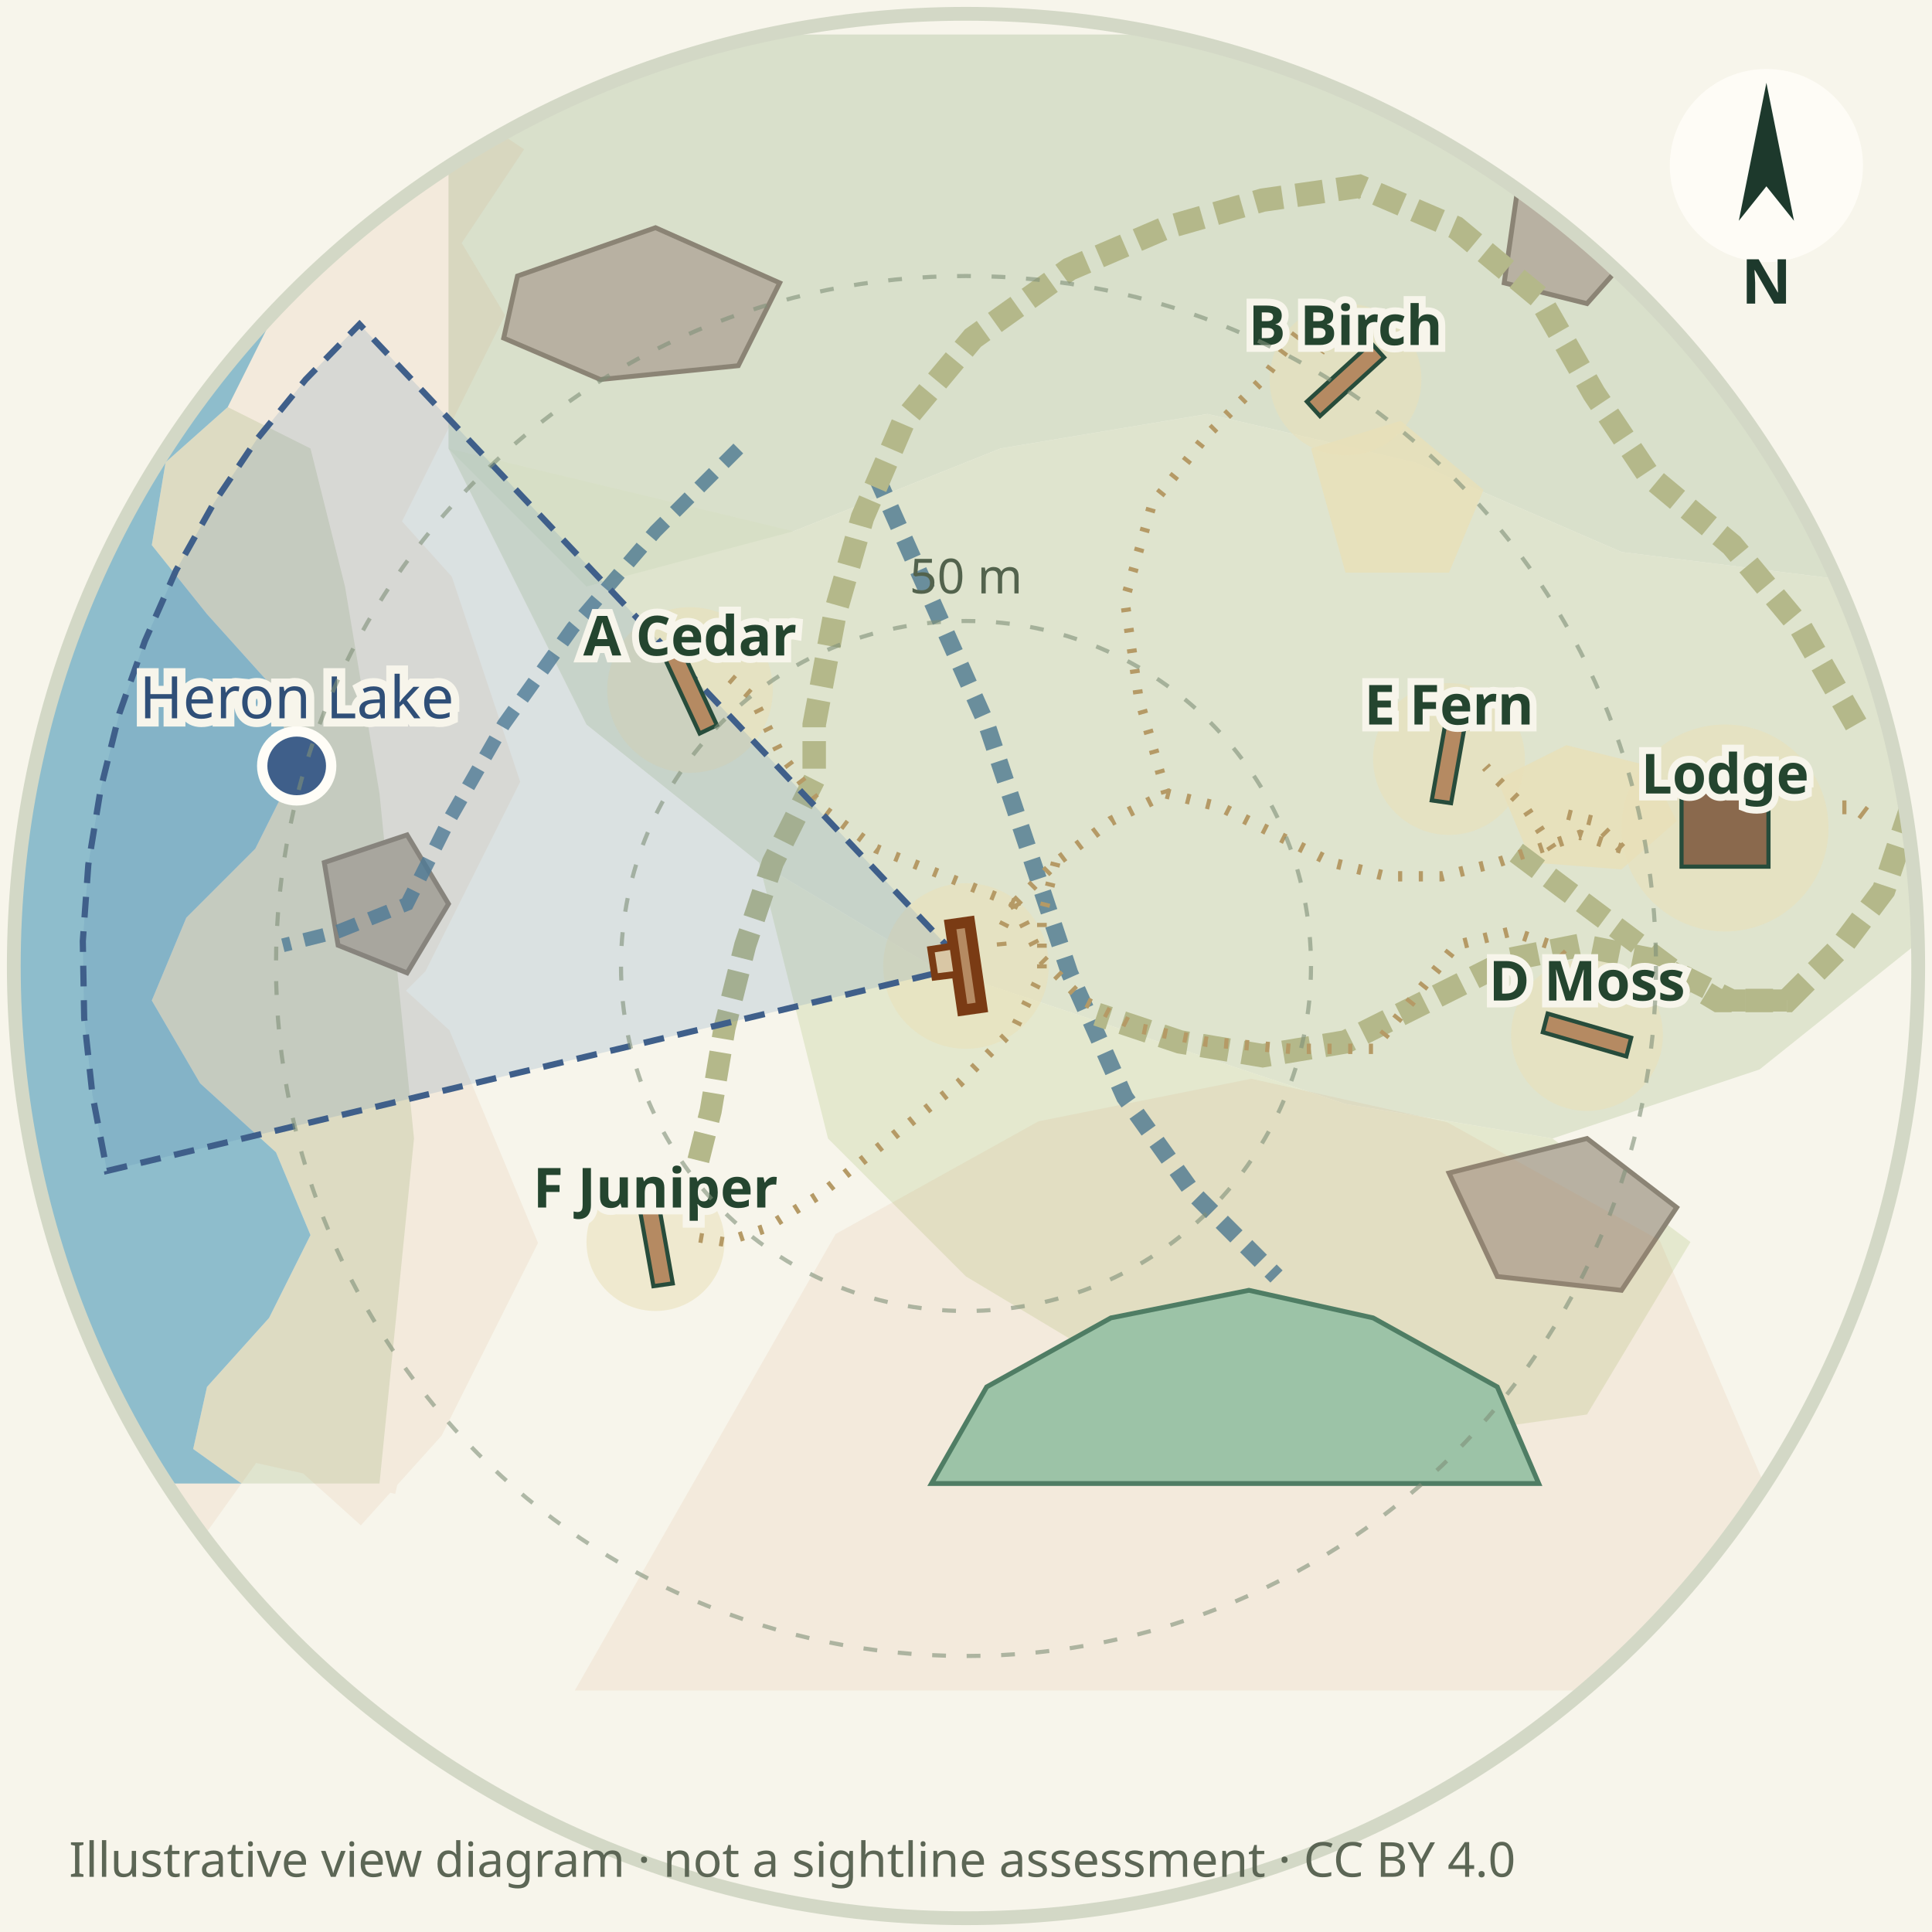
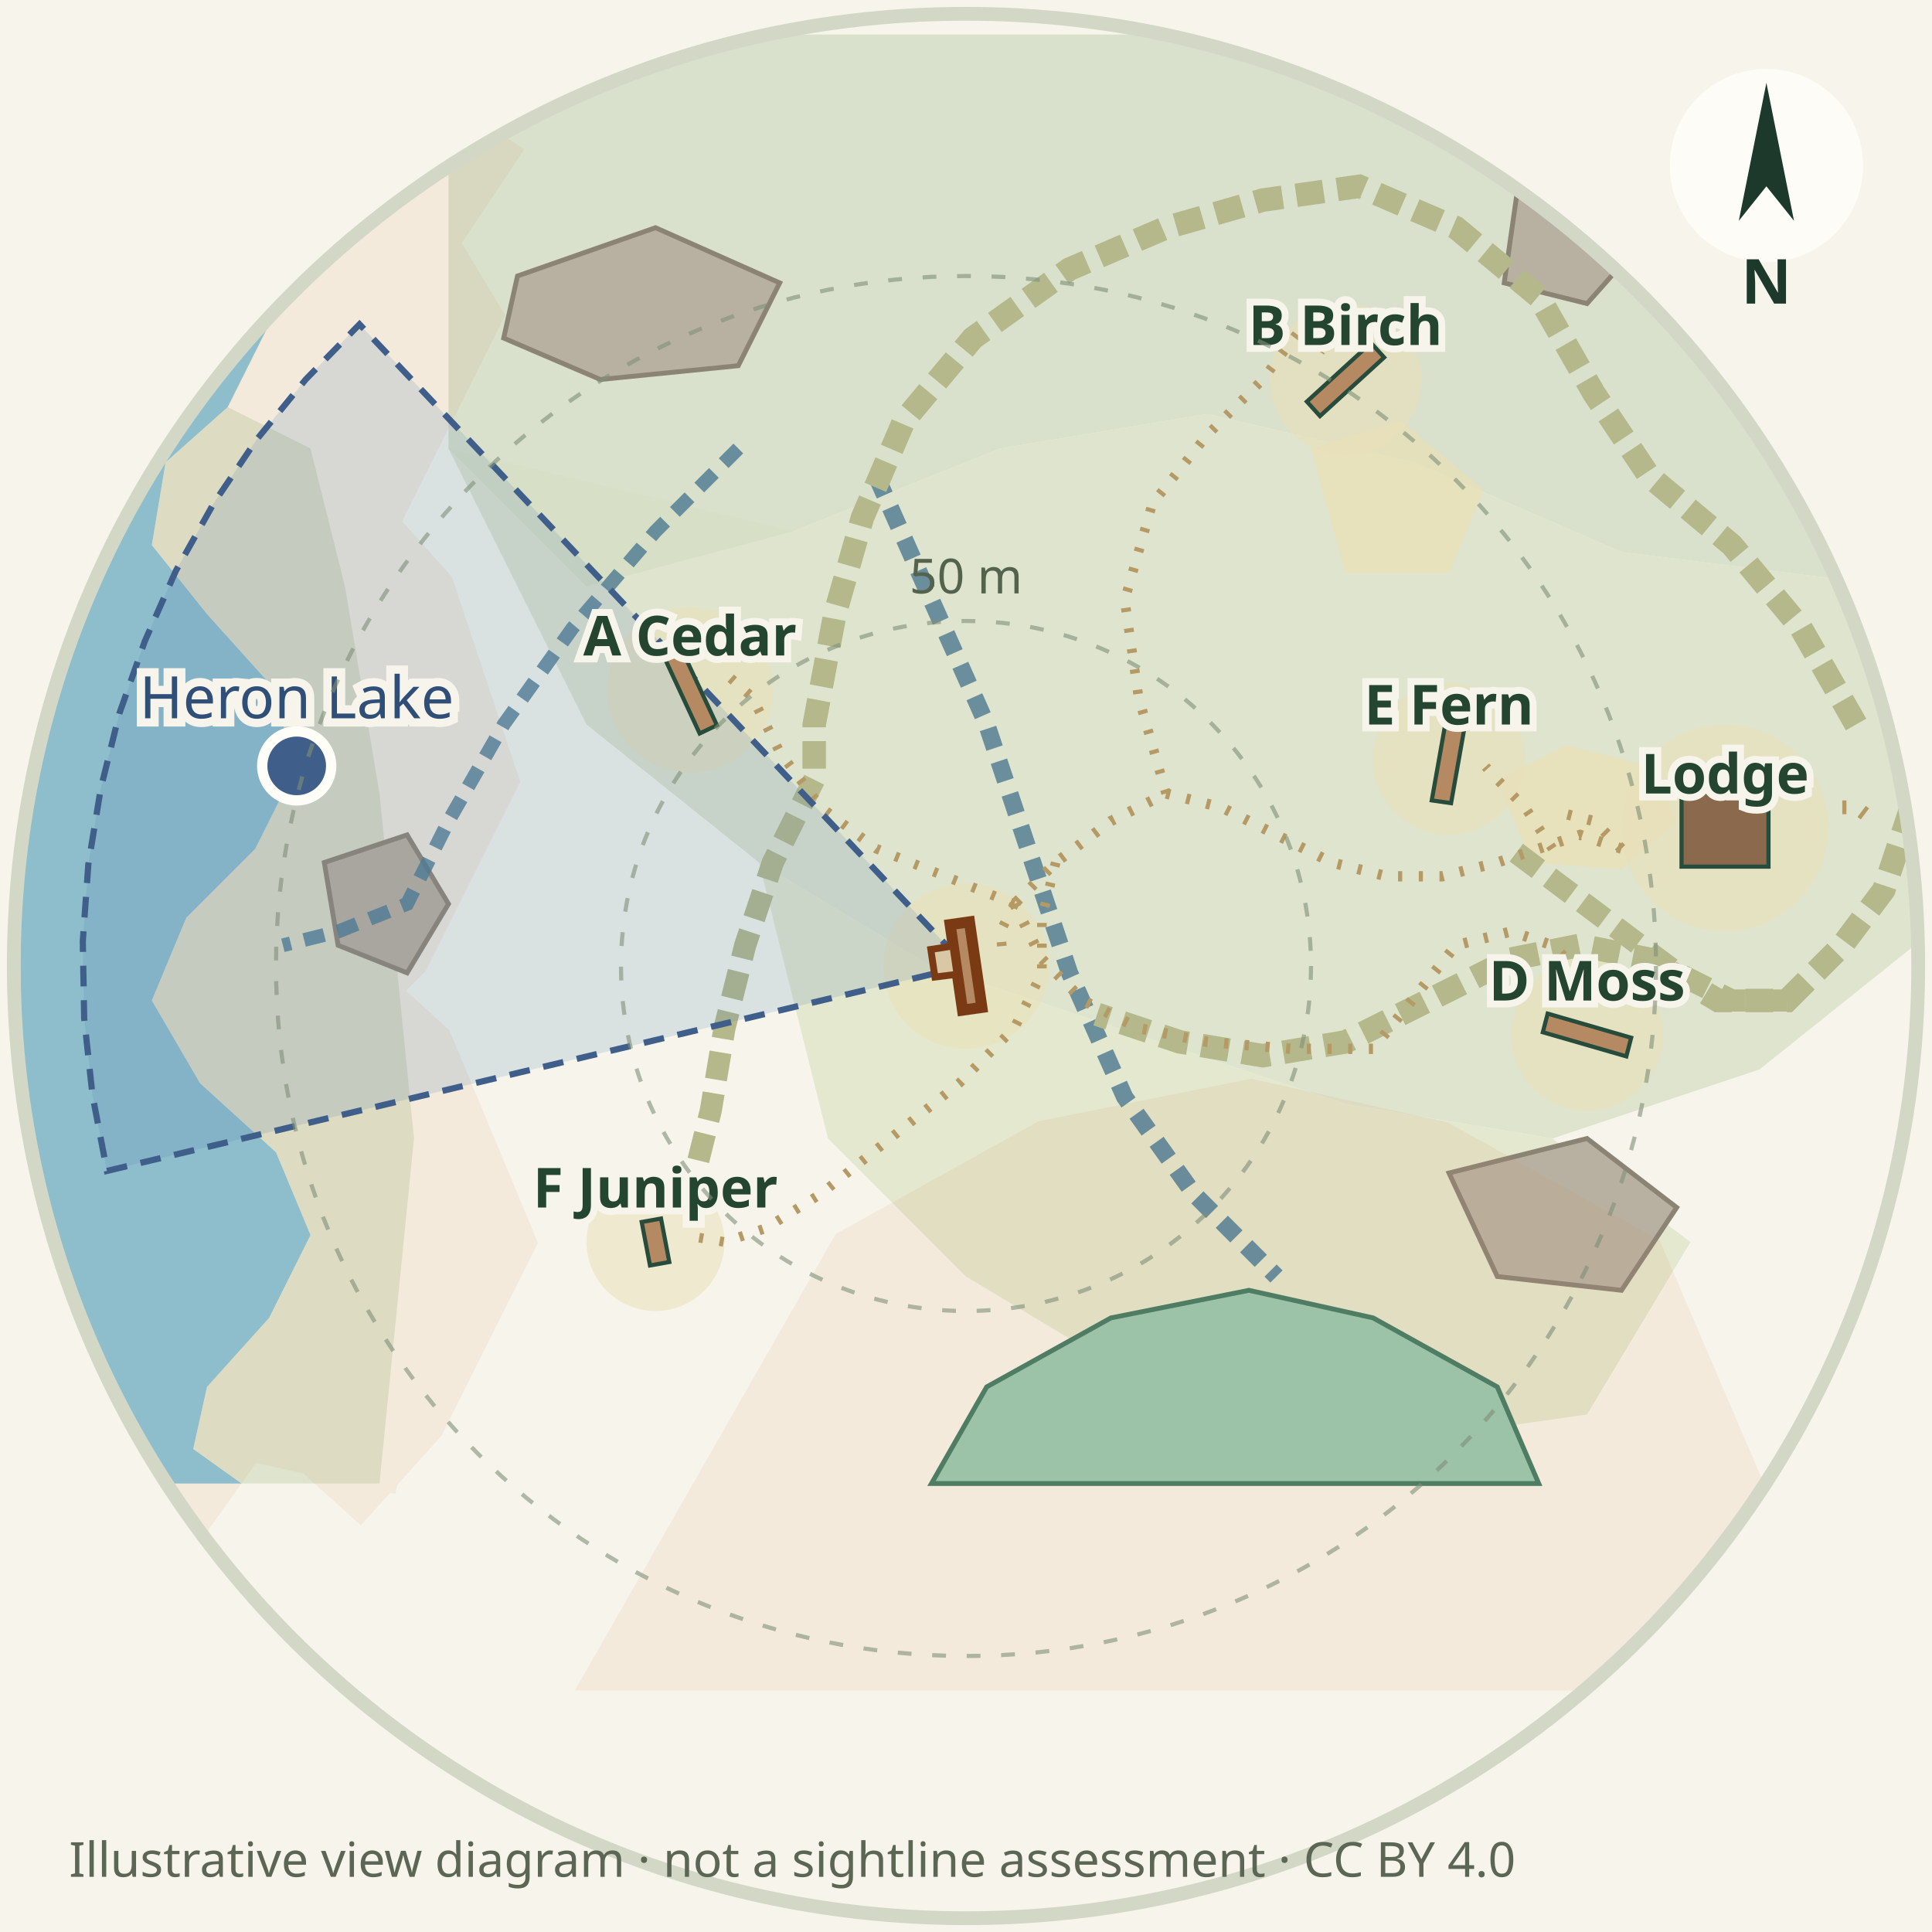
<svg xmlns="http://www.w3.org/2000/svg" viewBox="0 0 280 280" role="img" aria-labelledby="view-c-t view-c-d">
  <defs>
    <clipPath id="view-c-clip">
      <circle cx="140" cy="140" r="138" />
    </clipPath>
  </defs>
  <rect width="280" height="280" fill="#f7f5eb" />
  <g clip-path="url(#view-c-clip)">
    <path d="M65 5L305 5L305 75L275 85L235 80L205 67L175 60L145 65L115 77L85 85L65 65Z" fill="#cfd9c0" fill-opacity="0.75" />
    <path d="M65 65L115 77L145 65L175 60L205 67L235 80L275 85L290 105L280 135L255 155L225 165L195 160L165 150L135 140L110 125L85 105Z" fill="#d7dfc4" fill-opacity="0.75" />
    <path d="M110 125L135 140L165 150L195 160L225 165L245 180L230 205L195 210L165 200L140 185L120 165Z" fill="#dde4c4" fill-opacity="0.75" />
    <path d="M22 79L30 89L39 99L43 111L37 123L27 133L22 145L29 157L40 167L45 179L39 191L30 201L28 210L35 215L55 215L60 165L55 115L50 85L45 65L33 59L24 67Z" fill="#d7dfc4" fill-opacity="0.75" />
    <path d="M305 5L330 5L330 215L305 215Z" fill="#d7dfc4" fill-opacity="0.75" />
    <path d="M217 113L227 108L239 111L243 119L235 126L222 125Z" fill="#e8dfb8" fill-opacity="0.8" />
    <path d="M190 65L203 61L215 71L210 83L195 83Z" fill="#e8dfb8" fill-opacity="0.8" />
    <circle cx="100" cy="100" r="12" fill="#e8dfb8" fill-opacity="0.55" />
    <circle cx="195" cy="55" r="11" fill="#e8dfb8" fill-opacity="0.55" />
    <circle cx="140" cy="140" r="12" fill="#e8dfb8" fill-opacity="0.55" />
    <circle cx="230" cy="150" r="11" fill="#e8dfb8" fill-opacity="0.55" />
    <circle cx="210" cy="110" r="11" fill="#e8dfb8" fill-opacity="0.55" />
    <circle cx="95" cy="180" r="10" fill="#e8dfb8" fill-opacity="0.55" />
    <circle cx="250" cy="120" r="15" fill="#e8dfb8" fill-opacity="0.55" />
    <path d="M75 40L95 33L113 41L107 53L87 55L73 49Z" fill="#b8b1a2" stroke="#8b8475" stroke-width="0.7" />
    <path d="M271 73L287 69L293 79L287 89L273 85Z" fill="#b8b1a2" stroke="#8b8475" stroke-width="0.7" />
    <path d="M210 170L230 165L243 175L235 187L217 185Z" fill="#b8b1a2" stroke="#8b8475" stroke-width="0.7" />
    <path d="M47 125L59 121L65 131L59 141L49 137Z" fill="#b8b1a2" stroke="#8b8475" stroke-width="0.7" />
    <path d="M220 27L232 24L238 35L230 44L218 41Z" fill="#b8b1a2" stroke="#8b8475" stroke-width="0.7" />
    <path d="M51 5L43 17L36 25L33 37L39 47L33 59L24 67L22 79L30 89L39 99L43 111L37 123L27 133L22 145L29 157L40 167L45 179L39 191L30 201L28 210L35 215" fill="none" stroke="#c98b58" stroke-width="60" stroke-opacity="0.1" />
    <path d="M135 215L143 201L161 191L181 187L199 191L217 201L223 215Z" fill="none" stroke="#c98b58" stroke-width="60" stroke-opacity="0.1" />
    <path d="M127 69L135 87L143 105L149 123L155 141L163 159L173 173L185 185" fill="none" stroke="#4d7890" stroke-width="2.5" stroke-dasharray="3 2" stroke-opacity="0.8" />
    <path d="M107 65L95 77L83 91L73 105L65 119L59 131L49 135L41 137" fill="none" stroke="#4d7890" stroke-width="2" stroke-dasharray="3 2" stroke-opacity="0.8" />
    <path d="M51 5L43 17L36 25L33 37L39 47L33 59L24 67L22 79L30 89L39 99L43 111L37 123L27 133L22 145L29 157L40 167L45 179L39 191L30 201L28 210L35 215L-25 215L-25 5Z" fill="#8ebdcc" />
    <path d="M135 215L143 201L161 191L181 187L199 191L217 201L223 215Z" fill="#9cc3a7" stroke="#4f7d64" stroke-width="0.7" />
    <path d="M301 107L293 107" fill="none" stroke="#b9a984" stroke-width="5" stroke-dasharray="" />
    <path d="M269 105L261 91L251 79L239 69L231 57L223 43L211 33L197 27L183 29L169 33L155 39L141 49L131 61L125 75L121 89L118 105L118 113" fill="none" stroke="#b4b88a" stroke-width="3.4" stroke-dasharray="4 2" />
    <path d="M118 113L112 125L108 137L105 149L103 161L101 169" fill="none" stroke="#b4b88a" stroke-width="3.2" stroke-dasharray="4 2" />
    <path d="M277 117L273 129L267 137L259 145L249 145L239 139L229 137L219 139L207 145L195 151L183 153L171 151L159 147" fill="none" stroke="#b4b88a" stroke-width="3.4" stroke-dasharray="4 2" />
    <path d="M259 145L251 145L243 141L235 135L227 129L219 123" fill="none" stroke="#b4b88a" stroke-width="3.2" stroke-dasharray="4 2" />
    <path d="M267 117L269 117L271 118.5" fill="none" stroke="#b59a66" stroke-width="2" stroke-dasharray="0.6 2.4" />
    <path d="M235 123L231 119L227 118" fill="none" stroke="#b59a66" stroke-width="1.5" stroke-dasharray="0.6 2.4" />
    <path d="M235 123L229 121L223 123L217 125L209 127L201 127L193 125L185 121L177 117L169 115L161 119L153 125L147 131" fill="none" stroke="#b59a66" stroke-width="1.5" stroke-dasharray="0.6 2.4" />
    <path d="M169 115L165 101L163 87L167 73L175 63L183 55L189 47L194 47L191.3 51" fill="none" stroke="#b59a66" stroke-width="1.4" stroke-dasharray="0.6 2.4" />
    <path d="M147 131L137 127L127 123L119 117L113 109L109 101L105 97.5" fill="none" stroke="#b59a66" stroke-width="1.4" stroke-dasharray="0.6 2.4" />
    <path d="M147 131L145 135L145.4 139.3" fill="none" stroke="#b59a66" stroke-width="1.4" stroke-dasharray="0.6 2.4" />
    <path d="M147 131L151 139L157 145L165 149L175 151L187 152L199 152L211 137L219 135L225 137L229 141L231.6 144.9" fill="none" stroke="#b59a66" stroke-width="1.5" stroke-dasharray="0.6 2.4" />
    <path d="M225 123L221 117L217 113L215.3 111.1" fill="none" stroke="#b59a66" stroke-width="1.4" stroke-dasharray="0.6 2.4" />
    <path d="M153 125L151 133L151 141L147 149L139 157L129 165L119 173L111 178L105 180L100.3 179.2" fill="none" stroke="#b59a66" stroke-width="1.4" stroke-dasharray="0.6 2.4" />
    <path d="M140 140L15.5 169.7L13.4 158.7L12.2 147.6L12 136.4L12.8 125.3L14.6 114.3L17.3 103.4L21 92.9L25.5 82.7L31 72.9L37.2 63.7L44.3 55L52.1 47Z" fill="#5b86b4" fill-opacity="0.18" stroke="#3f5f8a" stroke-width="0.9" stroke-dasharray="3 2" />
    <path d="M98.6 93.7L103.9 105.1L101.4 106.3L96.1 94.9Z" fill="#b58a62" stroke="#274c3b" stroke-width="0.6" />
    <text x="100" y="95" font-family="system-ui, sans-serif" font-size="8" font-weight="700" fill="#24452f" stroke="#f7f5eb" stroke-width="2" paint-order="stroke" text-anchor="middle">A Cedar</text>
    <path d="M189.4 58.2L198.7 49.7L200.6 51.8L191.3 60.3Z" fill="#b58a62" stroke="#274c3b" stroke-width="0.6" />
    <text x="195" y="50" font-family="system-ui, sans-serif" font-size="8" font-weight="700" fill="#24452f" stroke="#f7f5eb" stroke-width="2" paint-order="stroke" text-anchor="middle">B Birch</text>
    <path d="M224.3 146.9L236.4 150.4L235.7 153.1L223.6 149.6Z" fill="#b58a62" stroke="#274c3b" stroke-width="0.6" />
    <text x="230" y="145" font-family="system-ui, sans-serif" font-size="8" font-weight="700" fill="#24452f" stroke="#f7f5eb" stroke-width="2" paint-order="stroke" text-anchor="middle">D Moss</text>
    <path d="M212.5 104L210.3 116.4L207.5 116L209.7 103.6Z" fill="#b58a62" stroke="#274c3b" stroke-width="0.6" />
    <text x="210" y="105" font-family="system-ui, sans-serif" font-size="8" font-weight="700" fill="#24452f" stroke="#f7f5eb" stroke-width="2" paint-order="stroke" text-anchor="middle">E Fern</text>
-     <path d="M95.3 173.6L97.5 186L94.7 186.4L92.5 174Z" fill="#b58a62" stroke="#274c3b" stroke-width="0.6" />
+     <path d="M95.8 176.6L97 182.9L94.2 183.4L93 177.1Z" fill="#b58a62" stroke="#274c3b" stroke-width="0.6" />
    <text x="95" y="175" font-family="system-ui, sans-serif" font-size="8" font-weight="700" fill="#24452f" stroke="#f7f5eb" stroke-width="2" paint-order="stroke" text-anchor="middle">F Juniper</text>
    <path d="M243.7 114.4L256.3 114.4L256.3 125.6L243.7 125.6Z" fill="#8a694d" stroke="#274c3b" stroke-width="0.6" />
    <text x="250" y="115" font-family="system-ui, sans-serif" font-size="8" font-weight="700" fill="#24452f" stroke="#f7f5eb" stroke-width="2" paint-order="stroke" text-anchor="middle">Lodge</text>
    <path d="M140.5 133.6L142.3 146L139.5 146.4L137.7 134Z" fill="#b58a62" stroke="#7a3b14" stroke-width="1.6" />
    <path d="M138.1 137.1L138.7 141.2L135.5 141.6L134.9 137.6Z" fill="#d9c7a5" stroke="#7a3b14" stroke-width="1" />
    <circle cx="43" cy="111" r="5" fill="#3f5f8a" stroke="#fffdf7" stroke-width="1.5" />
    <text x="43" y="104.1" font-family="system-ui, sans-serif" font-size="8.5" fill="#2f4f78" stroke="#f7f5eb" stroke-width="2.4" paint-order="stroke" text-anchor="middle">Heron Lake</text>
    <circle cx="140" cy="140" r="50" fill="none" stroke="#7f8f78" stroke-width="0.6" stroke-dasharray="2 3" stroke-opacity="0.6" />
    <circle cx="140" cy="140" r="100" fill="none" stroke="#7f8f78" stroke-width="0.6" stroke-dasharray="2 3" stroke-opacity="0.6" />
    <text x="140" y="86" text-anchor="middle" font-family="system-ui, sans-serif" font-size="7" fill="#53634d">50 m</text>
  </g>
  <circle cx="140" cy="140" r="138" fill="none" stroke="#d3d8c6" stroke-width="2" />
  <g aria-hidden="true">
    <circle cx="256" cy="24" r="14" fill="#fffdf7" fill-opacity="0.9" />
    <path d="M256 12l4 20l-4 -5l-4 5z" fill="#1d392c" />
    <text x="256" y="44" font-family="system-ui, sans-serif" font-size="9" font-weight="700" text-anchor="middle" fill="#1d392c">N</text>
  </g>
  <text x="10" y="272" font-family="system-ui, sans-serif" font-size="7" fill="#5c6655">Illustrative view diagram · not a sightline assessment · CC BY 4.0</text>
</svg>
